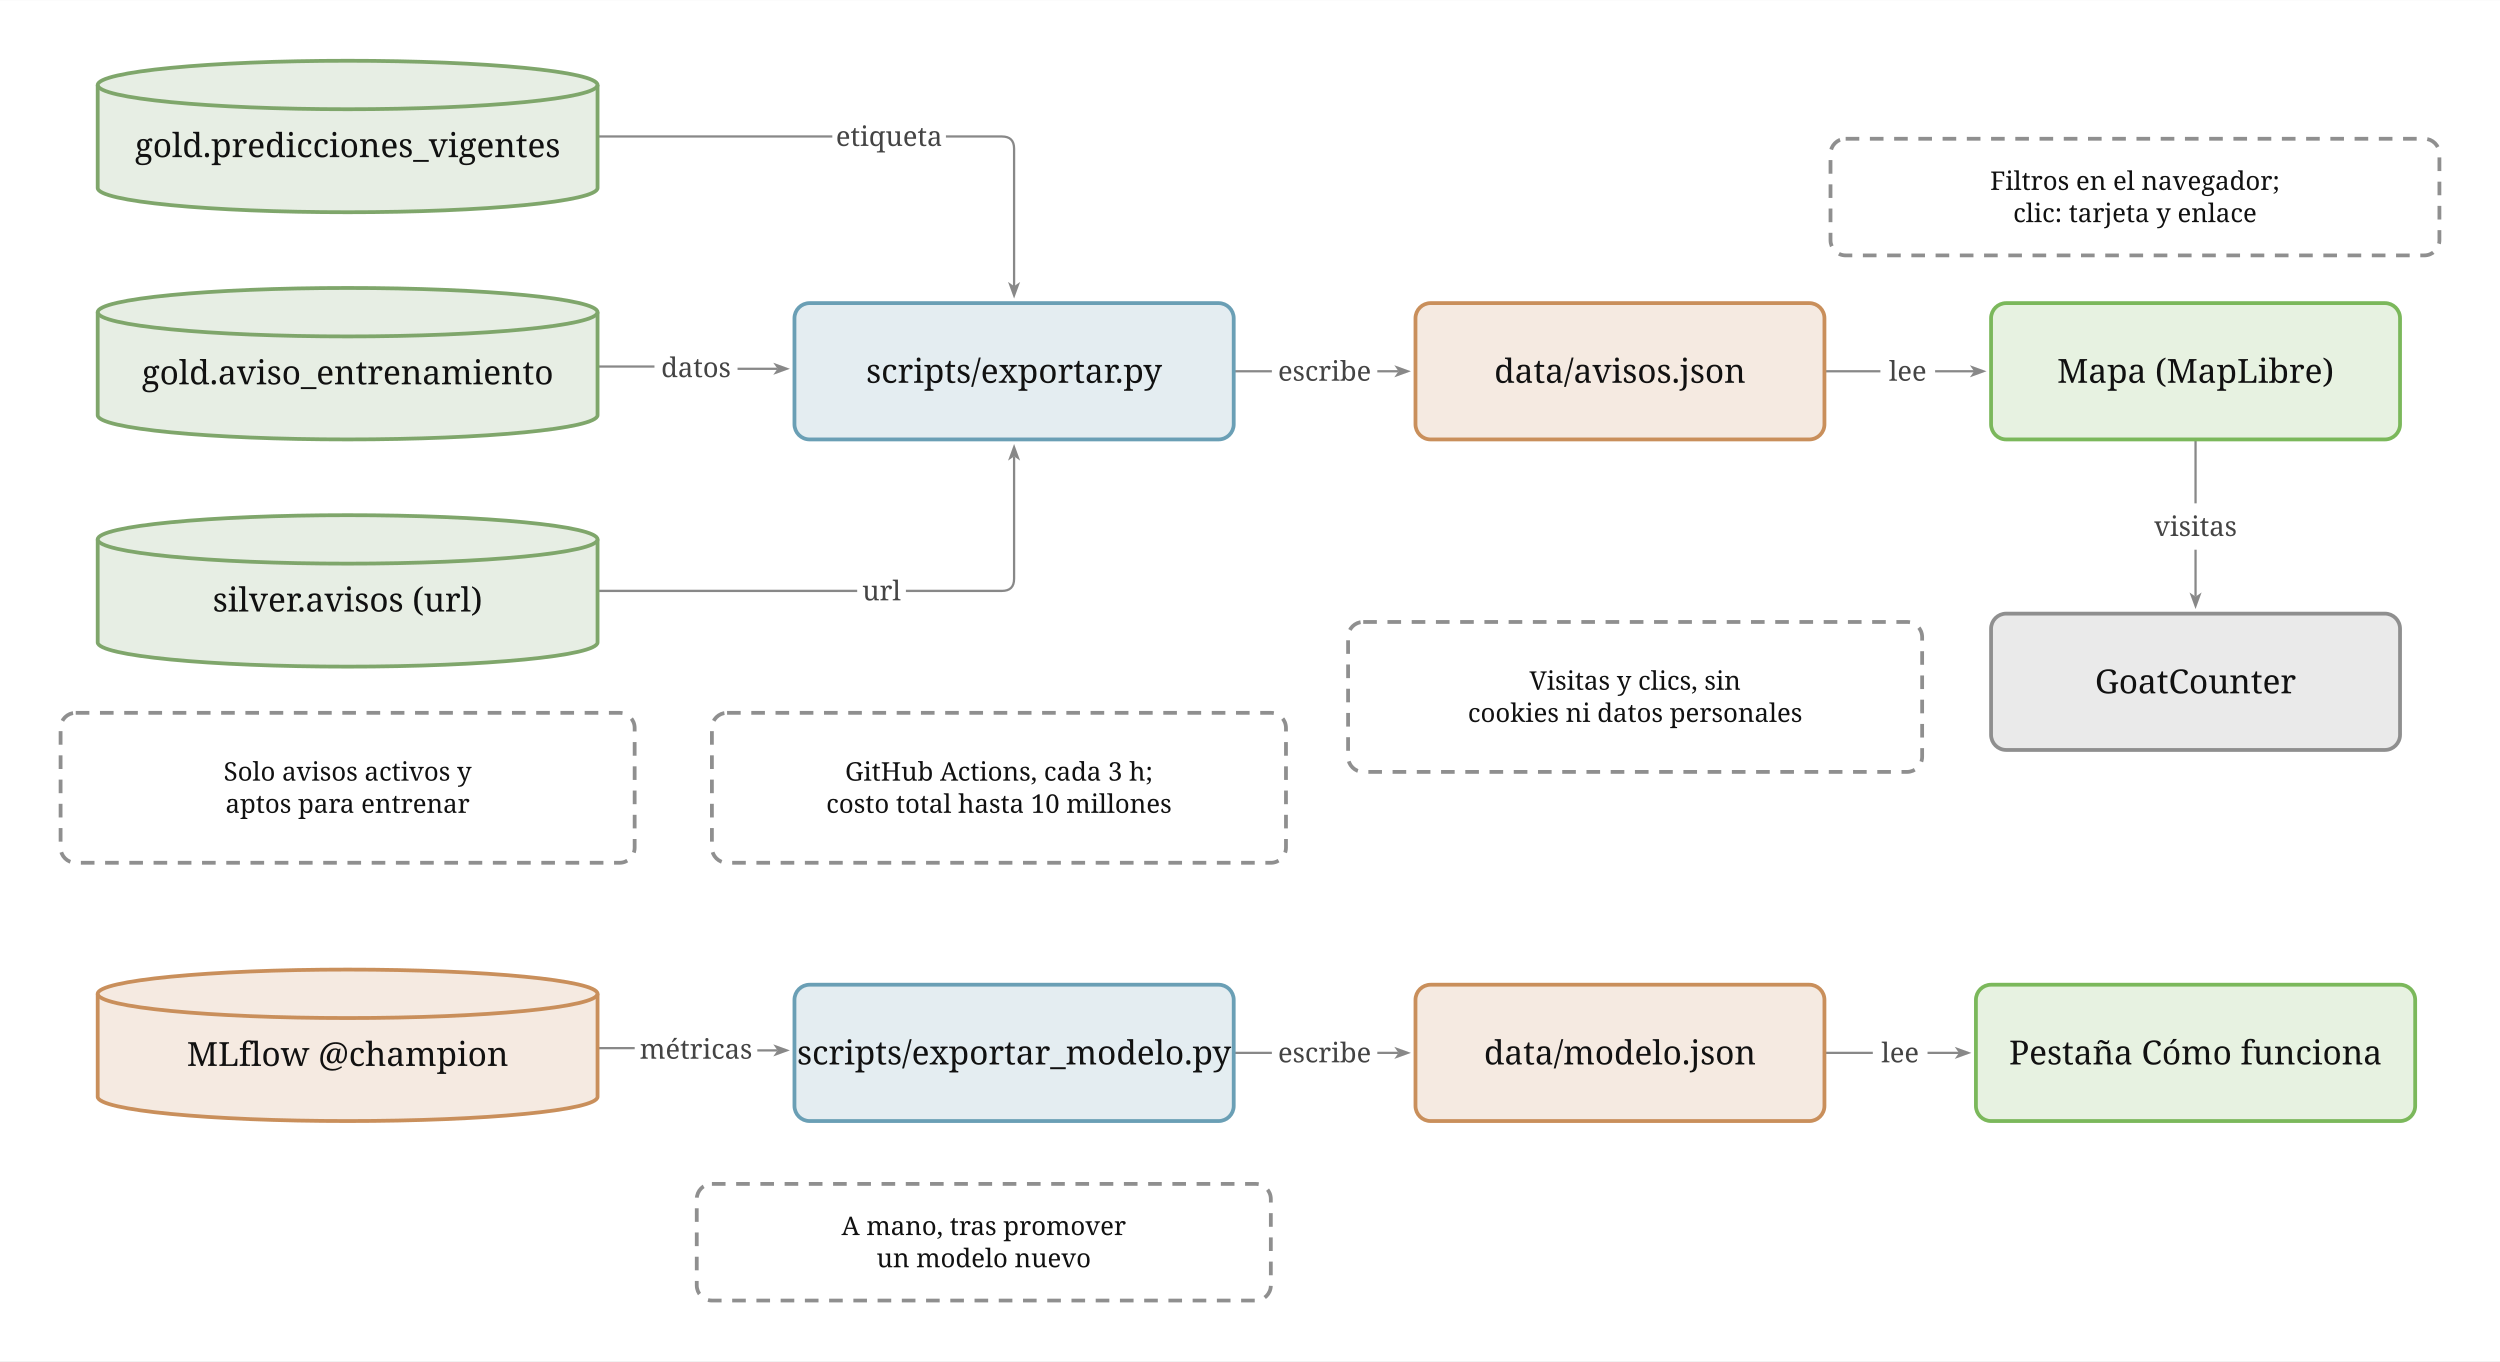
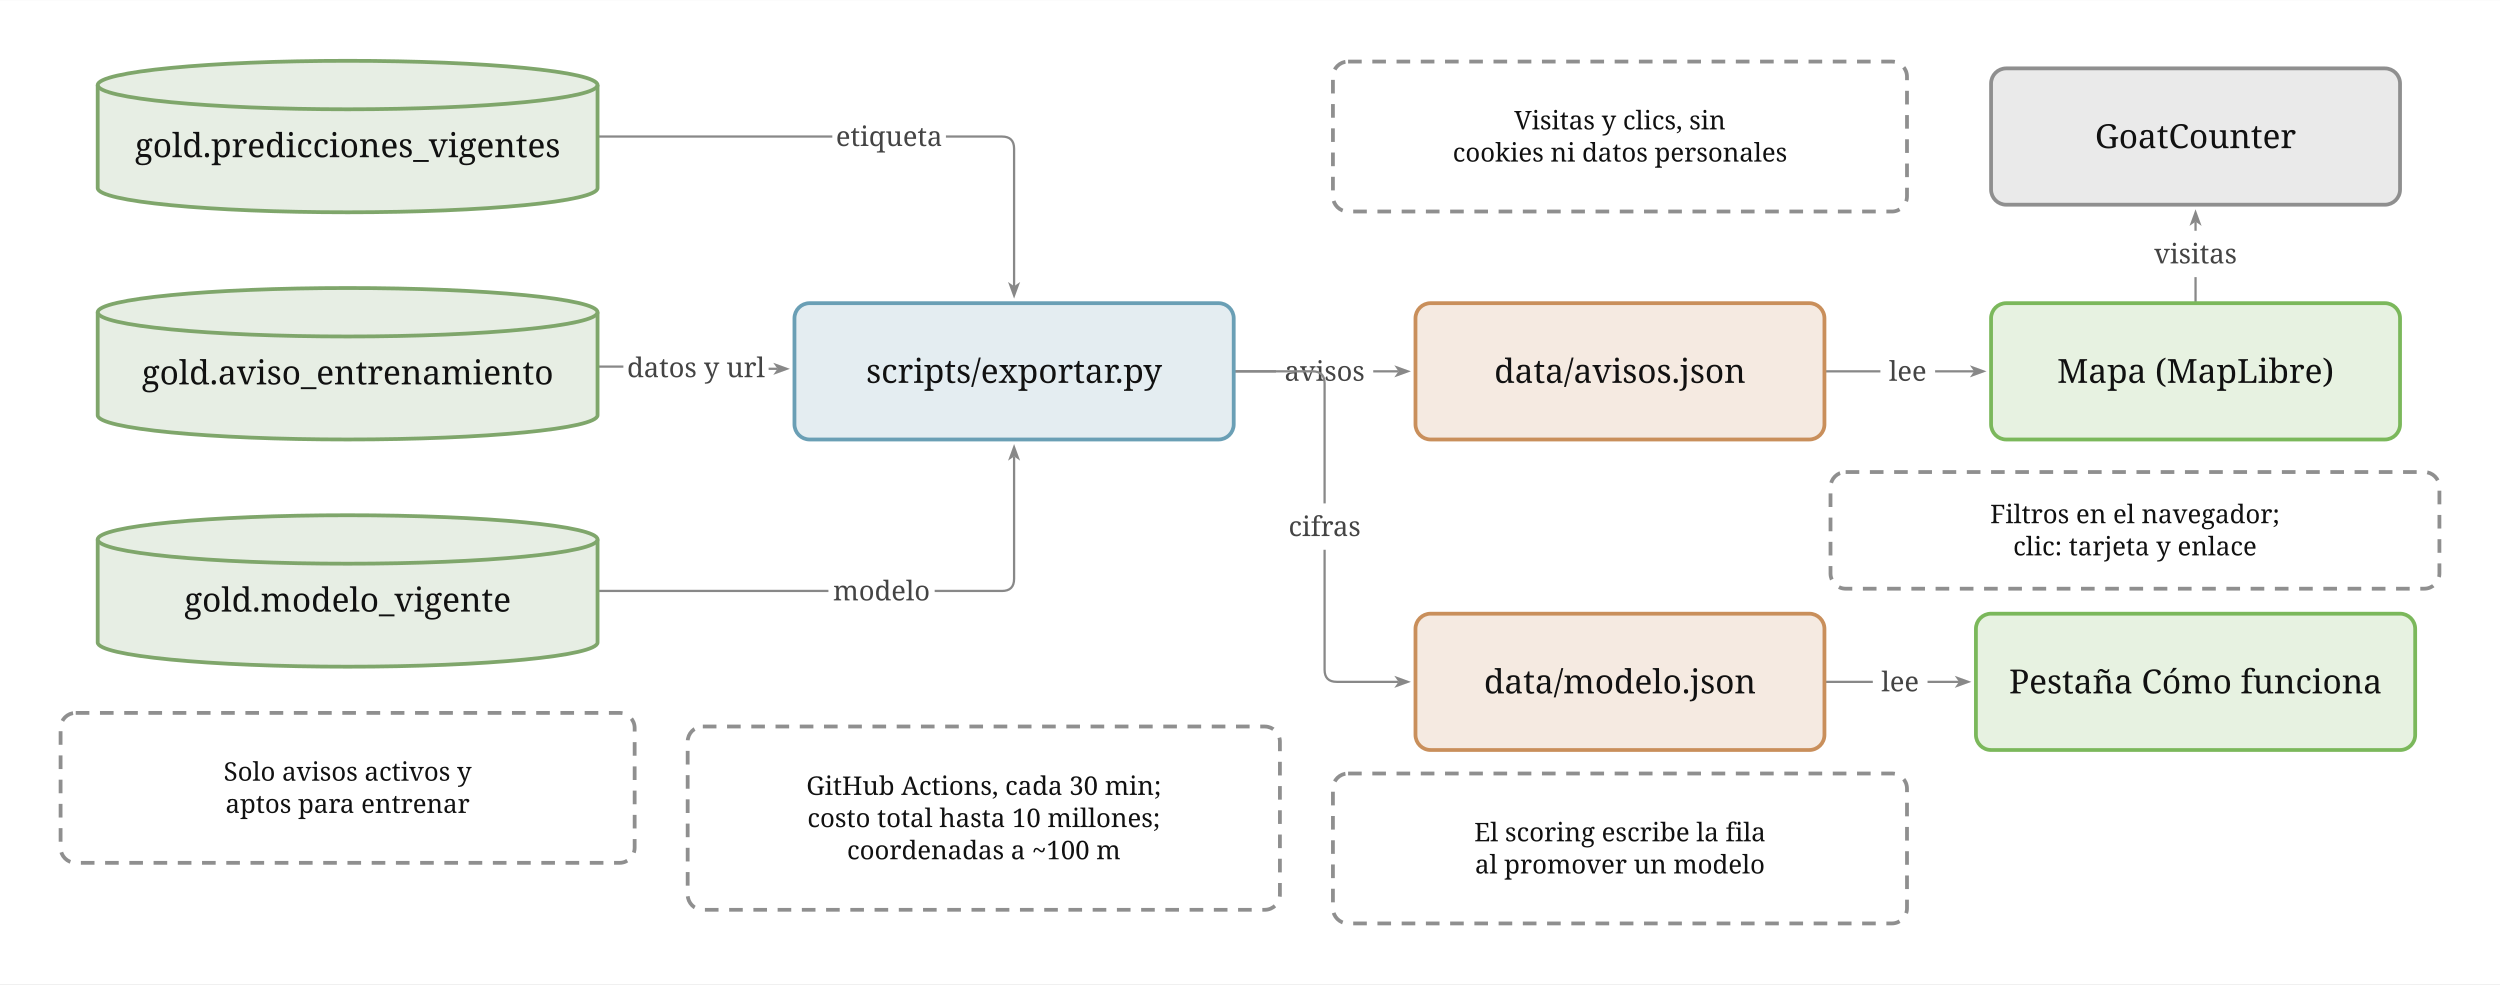
- <svg xmlns="http://www.w3.org/2000/svg" width="1651" height="899" viewBox="-219.50 -70.00 1650.50 898.50">
-   <rect x="-219.5" y="-70" width="1650.5" height="898.5" fill="#ffffff" />
+ <svg xmlns="http://www.w3.org/2000/svg" width="1651" height="650" viewBox="-219.50 -70.00 1650.50 649.50">
+   <rect x="-219.5" y="-70" width="1650.5" height="649.5" fill="#ffffff" />
  <path d="M 175.00 20.00 L 203.00 20.00 L 442.00 20.00 Q 450.00 20.00 450.00 28.00 L 450.00 102.00 L 450.00 118.80" fill="none" stroke="#888888" stroke-width="1.5" stroke-linejoin="round" />
  <path d="M 450.00 127.00 L 446.00 116.00 L 450.00 118.80 L 454.00 116.00 Z" fill="#888888" />
  <rect x="330.00" y="4.70" width="75.00" height="30.60" fill="#ffffff" />
  <text x="367.50" y="20.00" font-family="Georgia, serif" font-size="18" fill="#444444" text-anchor="middle" dominant-baseline="middle">etiqueta</text>
  <path d="M 175.00 171.88 L 203.00 171.88 L 239.26 171.88 Q 240.00 171.88 240.00 172.61 L 240.00 172.61 Q 240.00 173.35 240.74 173.35 L 277.00 173.35 L 293.80 173.35" fill="none" stroke="#888888" stroke-width="1.5" stroke-linejoin="round" />
  <path d="M 302.00 173.35 L 291.00 177.35 L 293.80 173.35 L 291.00 169.35 Z" fill="#888888" />
-   <rect x="212.58" y="157.31" width="54.84" height="30.60" fill="#ffffff" />
-   <text x="240.00" y="172.61" font-family="Georgia, serif" font-size="18" fill="#444444" text-anchor="middle" dominant-baseline="middle">datos</text>
+   <rect x="192.06" y="157.31" width="95.88" height="30.60" fill="#ffffff" />
+   <text x="240.00" y="172.61" font-family="Georgia, serif" font-size="18" fill="#444444" text-anchor="middle" dominant-baseline="middle">datos y url</text>
  <path d="M 175.00 320.00 L 203.00 320.00 L 442.00 320.00 Q 450.00 320.00 450.00 312.00 L 450.00 248.00 L 450.00 231.20" fill="none" stroke="#888888" stroke-width="1.5" stroke-linejoin="round" />
  <path d="M 450.00 223.00 L 454.00 234.00 L 450.00 231.20 L 446.00 234.00 Z" fill="#888888" />
-   <rect x="346.42" y="304.70" width="32.16" height="30.60" fill="#ffffff" />
-   <text x="362.50" y="320.00" font-family="Georgia, serif" font-size="18" fill="#444444" text-anchor="middle" dominant-baseline="middle">url</text>
+   <rect x="327.43" y="304.70" width="70.14" height="30.60" fill="#ffffff" />
+   <text x="362.50" y="320.00" font-family="Georgia, serif" font-size="18" fill="#444444" text-anchor="middle" dominant-baseline="middle">modelo</text>
  <path d="M 595.00 175.00 L 623.00 175.00 L 655.00 175.00 L 687.00 175.00 L 703.80 175.00" fill="none" stroke="#888888" stroke-width="1.5" stroke-linejoin="round" />
  <path d="M 712.00 175.00 L 701.00 179.00 L 703.80 175.00 L 701.00 171.00 Z" fill="#888888" />
-   <rect x="620.20" y="159.70" width="69.60" height="30.60" fill="#ffffff" />
-   <text x="655.00" y="175.00" font-family="Georgia, serif" font-size="18" fill="#444444" text-anchor="middle" dominant-baseline="middle">escribe</text>
+   <rect x="622.90" y="159.70" width="64.20" height="30.60" fill="#ffffff" />
+   <text x="655.00" y="175.00" font-family="Georgia, serif" font-size="18" fill="#444444" text-anchor="middle" dominant-baseline="middle">avisos</text>
+   <path d="M 595.00 175.00 L 623.00 175.00 L 647.00 175.00 Q 655.00 175.00 655.00 183.00 L 655.00 372.00 Q 655.00 380.00 663.00 380.00 L 687.00 380.00 L 703.80 380.00" fill="none" stroke="#888888" stroke-width="1.5" stroke-linejoin="round" />
+   <path d="M 712.00 380.00 L 701.00 384.00 L 703.80 380.00 L 701.00 376.00 Z" fill="#888888" />
+   <rect x="626.86" y="262.20" width="56.28" height="30.60" fill="#ffffff" />
+   <text x="655.00" y="277.50" font-family="Georgia, serif" font-size="18" fill="#444444" text-anchor="middle" dominant-baseline="middle">cifras</text>
  <path d="M 985.00 175.00 L 1013.00 175.00 L 1040.00 175.00 L 1067.00 175.00 L 1083.80 175.00" fill="none" stroke="#888888" stroke-width="1.5" stroke-linejoin="round" />
  <path d="M 1092.00 175.00 L 1081.00 179.00 L 1083.80 175.00 L 1081.00 171.00 Z" fill="#888888" />
  <rect x="1021.94" y="159.70" width="36.12" height="30.60" fill="#ffffff" />
  <text x="1040.00" y="175.00" font-family="Georgia, serif" font-size="18" fill="#444444" text-anchor="middle" dominant-baseline="middle">lee</text>
-   <path d="M 1230.00 220.00 L 1230.00 248.00 L 1230.00 277.50 L 1230.00 307.00 L 1230.00 323.80" fill="none" stroke="#888888" stroke-width="1.5" stroke-linejoin="round" />
-   <path d="M 1230.00 332.00 L 1226.00 321.00 L 1230.00 323.80 L 1234.00 321.00 Z" fill="#888888" />
-   <rect x="1197.18" y="262.20" width="65.64" height="30.60" fill="#ffffff" />
-   <text x="1230.00" y="277.50" font-family="Georgia, serif" font-size="18" fill="#444444" text-anchor="middle" dominant-baseline="middle">visitas</text>
-   <path d="M 175.00 621.88 L 203.00 621.88 L 239.26 621.88 Q 240.00 621.88 240.00 622.61 L 240.00 622.61 Q 240.00 623.35 240.74 623.35 L 277.00 623.35 L 293.80 623.35" fill="none" stroke="#888888" stroke-width="1.5" stroke-linejoin="round" />
-   <path d="M 302.00 623.35 L 291.00 627.35 L 293.80 623.35 L 291.00 619.35 Z" fill="#888888" />
-   <rect x="199.53" y="607.31" width="80.94" height="30.60" fill="#ffffff" />
-   <text x="240.00" y="622.61" font-family="Georgia, serif" font-size="18" fill="#444444" text-anchor="middle" dominant-baseline="middle">métricas</text>
-   <path d="M 595.00 625.00 L 623.00 625.00 L 655.00 625.00 L 687.00 625.00 L 703.80 625.00" fill="none" stroke="#888888" stroke-width="1.5" stroke-linejoin="round" />
-   <path d="M 712.00 625.00 L 701.00 629.00 L 703.80 625.00 L 701.00 621.00 Z" fill="#888888" />
-   <rect x="620.20" y="609.70" width="69.60" height="30.60" fill="#ffffff" />
-   <text x="655.00" y="625.00" font-family="Georgia, serif" font-size="18" fill="#444444" text-anchor="middle" dominant-baseline="middle">escribe</text>
-   <path d="M 985.00 625.00 L 1013.00 625.00 L 1035.00 625.00 L 1057.00 625.00 L 1073.80 625.00" fill="none" stroke="#888888" stroke-width="1.5" stroke-linejoin="round" />
-   <path d="M 1082.00 625.00 L 1071.00 629.00 L 1073.80 625.00 L 1071.00 621.00 Z" fill="#888888" />
-   <rect x="1016.94" y="609.70" width="36.12" height="30.60" fill="#ffffff" />
-   <text x="1035.00" y="625.00" font-family="Georgia, serif" font-size="18" fill="#444444" text-anchor="middle" dominant-baseline="middle">lee</text>
+   <path d="M 985.00 380.00 L 1013.00 380.00 L 1035.00 380.00 L 1057.00 380.00 L 1073.80 380.00" fill="none" stroke="#888888" stroke-width="1.5" stroke-linejoin="round" />
+   <path d="M 1082.00 380.00 L 1071.00 384.00 L 1073.80 380.00 L 1071.00 376.00 Z" fill="#888888" />
+   <rect x="1016.94" y="364.70" width="36.12" height="30.60" fill="#ffffff" />
+   <text x="1035.00" y="380.00" font-family="Georgia, serif" font-size="18" fill="#444444" text-anchor="middle" dominant-baseline="middle">lee</text>
+   <path d="M 1230.00 130.00 L 1230.00 102.00 L 1230.00 97.50 L 1230.00 93.00 L 1230.00 76.20" fill="none" stroke="#888888" stroke-width="1.5" stroke-linejoin="round" />
+   <path d="M 1230.00 68.00 L 1234.00 79.00 L 1230.00 76.20 L 1226.00 79.00 Z" fill="#888888" />
+   <rect x="1197.18" y="82.20" width="65.64" height="30.60" fill="#ffffff" />
+   <text x="1230.00" y="97.50" font-family="Georgia, serif" font-size="18" fill="#444444" text-anchor="middle" dominant-baseline="middle">visitas</text>
  <g id="node-1">
    <path d="M -155.00 -14.00 L -155.00 54.00 A 165.00 16.00 0 0 0 175.00 54.00 L 175.00 -14.00 A 165.00 16.00 0 0 0 -155.00 -14.00 Z" fill="rgba(127,166,107,0.18)" stroke="#7fa66b" stroke-width="2.5" />
    <path d="M 175.00 -14.00 A 165.00 16.00 0 0 1 -155.00 -14.00" fill="none" stroke="#7fa66b" stroke-width="2.5" />
    <text x="10.00" y="26.00" font-family="Georgia, serif" font-size="22.0" fill="#111111" text-anchor="middle" dominant-baseline="middle">gold.predicciones_vigentes</text>
  </g>
  <g id="node-2">
    <path d="M -155.00 136.00 L -155.00 204.00 A 165.00 16.00 0 0 0 175.00 204.00 L 175.00 136.00 A 165.00 16.00 0 0 0 -155.00 136.00 Z" fill="rgba(127,166,107,0.18)" stroke="#7fa66b" stroke-width="2.5" />
    <path d="M 175.00 136.00 A 165.00 16.00 0 0 1 -155.00 136.00" fill="none" stroke="#7fa66b" stroke-width="2.5" />
    <text x="10.00" y="176.00" font-family="Georgia, serif" font-size="22.0" fill="#111111" text-anchor="middle" dominant-baseline="middle">gold.aviso_entrenamiento</text>
  </g>
  <g id="node-3">
    <path d="M -155.00 286.00 L -155.00 354.00 A 165.00 16.00 0 0 0 175.00 354.00 L 175.00 286.00 A 165.00 16.00 0 0 0 -155.00 286.00 Z" fill="rgba(127,166,107,0.18)" stroke="#7fa66b" stroke-width="2.5" />
    <path d="M 175.00 286.00 A 165.00 16.00 0 0 1 -155.00 286.00" fill="none" stroke="#7fa66b" stroke-width="2.5" />
-     <text x="10.00" y="326.00" font-family="Georgia, serif" font-size="22.0" fill="#111111" text-anchor="middle" dominant-baseline="middle">silver.avisos (url)</text>
+     <text x="10.00" y="326.00" font-family="Georgia, serif" font-size="22.0" fill="#111111" text-anchor="middle" dominant-baseline="middle">gold.modelo_vigente</text>
  </g>
  <g id="node-4">
    <rect x="305.00" y="130.00" width="290" height="90" rx="10" ry="10" fill="rgba(106,159,181,0.18)" stroke="#6a9fb5" stroke-width="2.5" />
    <text x="450.00" y="175.00" font-family="Georgia, serif" font-size="22.0" fill="#111111" text-anchor="middle" dominant-baseline="middle">scripts/exportar.py</text>
  </g>
  <g id="node-5">
    <rect x="715.00" y="130.00" width="270" height="90" rx="10" ry="10" fill="rgba(201,143,91,0.18)" stroke="#c98f5b" stroke-width="2.5" />
    <text x="850.00" y="175.00" font-family="Georgia, serif" font-size="22.0" fill="#111111" text-anchor="middle" dominant-baseline="middle">data/avisos.json</text>
  </g>
  <g id="node-6">
+     <rect x="715.00" y="335.00" width="270" height="90" rx="10" ry="10" fill="rgba(201,143,91,0.18)" stroke="#c98f5b" stroke-width="2.5" />
+     <text x="850.00" y="380.00" font-family="Georgia, serif" font-size="22.0" fill="#111111" text-anchor="middle" dominant-baseline="middle">data/modelo.json</text>
+   </g>
+   <g id="node-7">
    <rect x="1095.00" y="130.00" width="270" height="90" rx="10" ry="10" fill="rgba(123,184,91,0.18)" stroke="#7bb85b" stroke-width="2.5" />
    <text x="1230.00" y="175.00" font-family="Georgia, serif" font-size="22.0" fill="#111111" text-anchor="middle" dominant-baseline="middle">Mapa (MapLibre)</text>
  </g>
-   <g id="node-7">
-     <rect x="1095.00" y="335.00" width="270" height="90" rx="10" ry="10" fill="rgba(143,143,143,0.18)" stroke="#8f8f8f" stroke-width="2.5" />
-     <text x="1230.00" y="380.00" font-family="Georgia, serif" font-size="22.0" fill="#111111" text-anchor="middle" dominant-baseline="middle">GoatCounter</text>
-   </g>
  <g id="node-8">
-     <path d="M -155.00 586.00 L -155.00 654.00 A 165.00 16.00 0 0 0 175.00 654.00 L 175.00 586.00 A 165.00 16.00 0 0 0 -155.00 586.00 Z" fill="rgba(201,143,91,0.18)" stroke="#c98f5b" stroke-width="2.5" />
-     <path d="M 175.00 586.00 A 165.00 16.00 0 0 1 -155.00 586.00" fill="none" stroke="#c98f5b" stroke-width="2.5" />
-     <text x="10.00" y="626.00" font-family="Georgia, serif" font-size="22.0" fill="#111111" text-anchor="middle" dominant-baseline="middle">MLflow @champion</text>
+     <rect x="1085.00" y="335.00" width="290" height="90" rx="10" ry="10" fill="rgba(123,184,91,0.18)" stroke="#7bb85b" stroke-width="2.5" />
+     <text x="1230.00" y="380.00" font-family="Georgia, serif" font-size="22.0" fill="#111111" text-anchor="middle" dominant-baseline="middle">Pestaña Cómo funciona</text>
  </g>
  <g id="node-9">
-     <rect x="305.00" y="580.00" width="290" height="90" rx="10" ry="10" fill="rgba(106,159,181,0.18)" stroke="#6a9fb5" stroke-width="2.5" />
-     <text x="450.00" y="625.00" font-family="Georgia, serif" font-size="22.0" fill="#111111" text-anchor="middle" dominant-baseline="middle">scripts/exportar_modelo.py</text>
+     <rect x="1095.00" y="-25.00" width="270" height="90" rx="10" ry="10" fill="rgba(143,143,143,0.18)" stroke="#8f8f8f" stroke-width="2.5" />
+     <text x="1230.00" y="20.00" font-family="Georgia, serif" font-size="22.0" fill="#111111" text-anchor="middle" dominant-baseline="middle">GoatCounter</text>
  </g>
  <g id="node-10">
-     <rect x="715.00" y="580.00" width="270" height="90" rx="10" ry="10" fill="rgba(201,143,91,0.18)" stroke="#c98f5b" stroke-width="2.5" />
-     <text x="850.00" y="625.00" font-family="Georgia, serif" font-size="22.0" fill="#111111" text-anchor="middle" dominant-baseline="middle">data/modelo.json</text>
-   </g>
-   <g id="node-11">
-     <rect x="1085.00" y="580.00" width="290" height="90" rx="10" ry="10" fill="rgba(123,184,91,0.18)" stroke="#7bb85b" stroke-width="2.5" />
-     <text x="1230.00" y="625.00" font-family="Georgia, serif" font-size="22.0" fill="#111111" text-anchor="middle" dominant-baseline="middle">Pestaña Cómo funciona</text>
-   </g>
-   <g id="node-12">
    <rect x="-179.50" y="400.50" width="379" height="99" rx="10" ry="10" fill="none" stroke="#8f8f8f" stroke-width="2.5" stroke-dasharray="9 7" />
    <text x="10.00" y="439.38" font-family="Georgia, serif" font-size="17.0" fill="#111111" text-anchor="middle" dominant-baseline="middle">Solo avisos activos y</text>
    <text x="10.00" y="460.63" font-family="Georgia, serif" font-size="17.0" fill="#111111" text-anchor="middle" dominant-baseline="middle">aptos para entrenar</text>
  </g>
+   <g id="node-11">
+     <rect x="234.50" y="409.50" width="391" height="121" rx="10" ry="10" fill="none" stroke="#8f8f8f" stroke-width="2.5" stroke-dasharray="9 7" />
+     <text x="430.00" y="448.75" font-family="Georgia, serif" font-size="17.0" fill="#111111" text-anchor="middle" dominant-baseline="middle">GitHub Actions, cada 30 min;</text>
+     <text x="430.00" y="470.00" font-family="Georgia, serif" font-size="17.0" fill="#111111" text-anchor="middle" dominant-baseline="middle">costo total hasta 10 millones;</text>
+     <text x="430.00" y="491.25" font-family="Georgia, serif" font-size="17.0" fill="#111111" text-anchor="middle" dominant-baseline="middle">coordenadas a ~100 m</text>
+   </g>
+   <g id="node-12">
+     <rect x="660.50" y="-29.50" width="379" height="99" rx="10" ry="10" fill="none" stroke="#8f8f8f" stroke-width="2.5" stroke-dasharray="9 7" />
+     <text x="850.00" y="9.38" font-family="Georgia, serif" font-size="17.0" fill="#111111" text-anchor="middle" dominant-baseline="middle">Visitas y clics, sin</text>
+     <text x="850.00" y="30.63" font-family="Georgia, serif" font-size="17.0" fill="#111111" text-anchor="middle" dominant-baseline="middle">cookies ni datos personales</text>
+   </g>
  <g id="node-13">
-     <rect x="250.50" y="400.50" width="379" height="99" rx="10" ry="10" fill="none" stroke="#8f8f8f" stroke-width="2.5" stroke-dasharray="9 7" />
-     <text x="440.00" y="439.38" font-family="Georgia, serif" font-size="17.0" fill="#111111" text-anchor="middle" dominant-baseline="middle">GitHub Actions, cada 3 h;</text>
-     <text x="440.00" y="460.63" font-family="Georgia, serif" font-size="17.0" fill="#111111" text-anchor="middle" dominant-baseline="middle">costo total hasta 10 millones</text>
+     <rect x="989.00" y="241.50" width="402" height="77" rx="10" ry="10" fill="none" stroke="#8f8f8f" stroke-width="2.5" stroke-dasharray="9 7" />
+     <text x="1190.00" y="269.38" font-family="Georgia, serif" font-size="17.0" fill="#111111" text-anchor="middle" dominant-baseline="middle">Filtros en el navegador;</text>
+     <text x="1190.00" y="290.63" font-family="Georgia, serif" font-size="17.0" fill="#111111" text-anchor="middle" dominant-baseline="middle">clic: tarjeta y enlace</text>
  </g>
  <g id="node-14">
-     <rect x="989.00" y="21.50" width="402" height="77" rx="10" ry="10" fill="none" stroke="#8f8f8f" stroke-width="2.5" stroke-dasharray="9 7" />
-     <text x="1190.00" y="49.38" font-family="Georgia, serif" font-size="17.0" fill="#111111" text-anchor="middle" dominant-baseline="middle">Filtros en el navegador;</text>
-     <text x="1190.00" y="70.63" font-family="Georgia, serif" font-size="17.0" fill="#111111" text-anchor="middle" dominant-baseline="middle">clic: tarjeta y enlace</text>
-   </g>
-   <g id="node-15">
-     <rect x="670.50" y="340.50" width="379" height="99" rx="10" ry="10" fill="none" stroke="#8f8f8f" stroke-width="2.5" stroke-dasharray="9 7" />
-     <text x="860.00" y="379.38" font-family="Georgia, serif" font-size="17.0" fill="#111111" text-anchor="middle" dominant-baseline="middle">Visitas y clics, sin</text>
-     <text x="860.00" y="400.63" font-family="Georgia, serif" font-size="17.0" fill="#111111" text-anchor="middle" dominant-baseline="middle">cookies ni datos personales</text>
-   </g>
-   <g id="node-16">
-     <rect x="240.50" y="711.50" width="379" height="77" rx="10" ry="10" fill="none" stroke="#8f8f8f" stroke-width="2.5" stroke-dasharray="9 7" />
-     <text x="430.00" y="739.38" font-family="Georgia, serif" font-size="17.0" fill="#111111" text-anchor="middle" dominant-baseline="middle">A mano, tras promover</text>
-     <text x="430.00" y="760.63" font-family="Georgia, serif" font-size="17.0" fill="#111111" text-anchor="middle" dominant-baseline="middle">un modelo nuevo</text>
+     <rect x="660.50" y="440.50" width="379" height="99" rx="10" ry="10" fill="none" stroke="#8f8f8f" stroke-width="2.5" stroke-dasharray="9 7" />
+     <text x="850.00" y="479.38" font-family="Georgia, serif" font-size="17.0" fill="#111111" text-anchor="middle" dominant-baseline="middle">El scoring escribe la fila</text>
+     <text x="850.00" y="500.63" font-family="Georgia, serif" font-size="17.0" fill="#111111" text-anchor="middle" dominant-baseline="middle">al promover un modelo</text>
  </g>
</svg>
